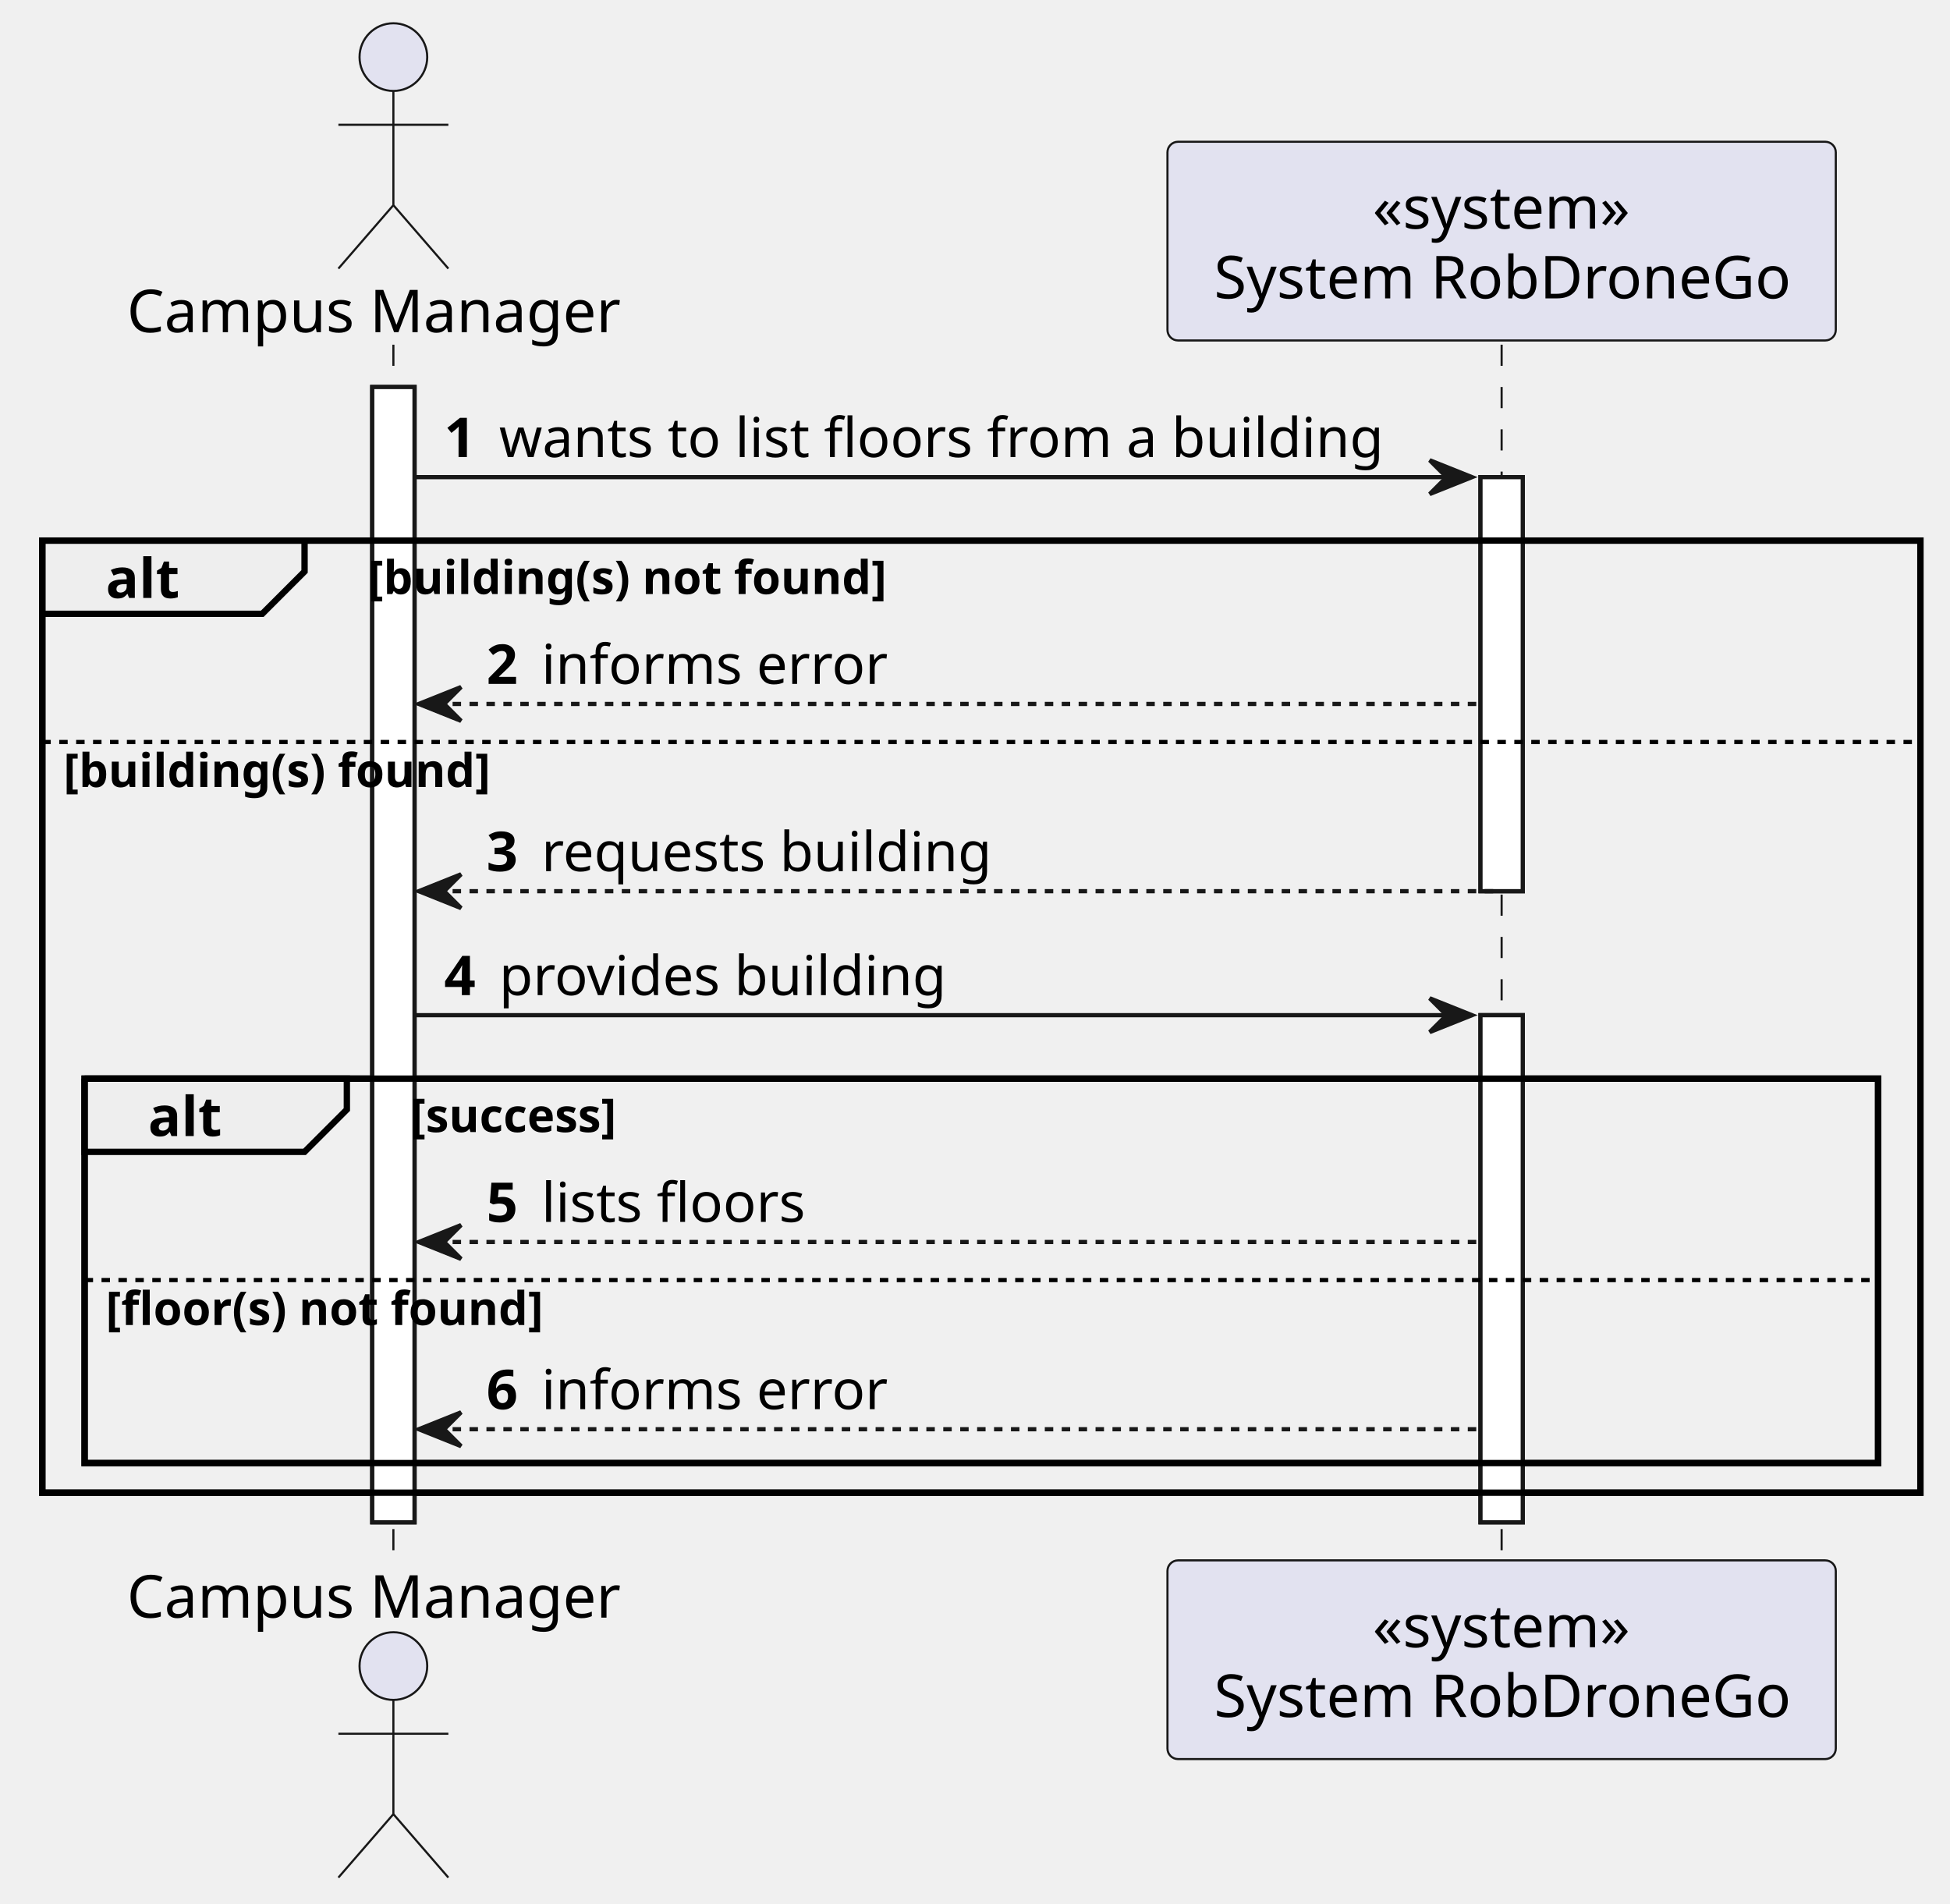
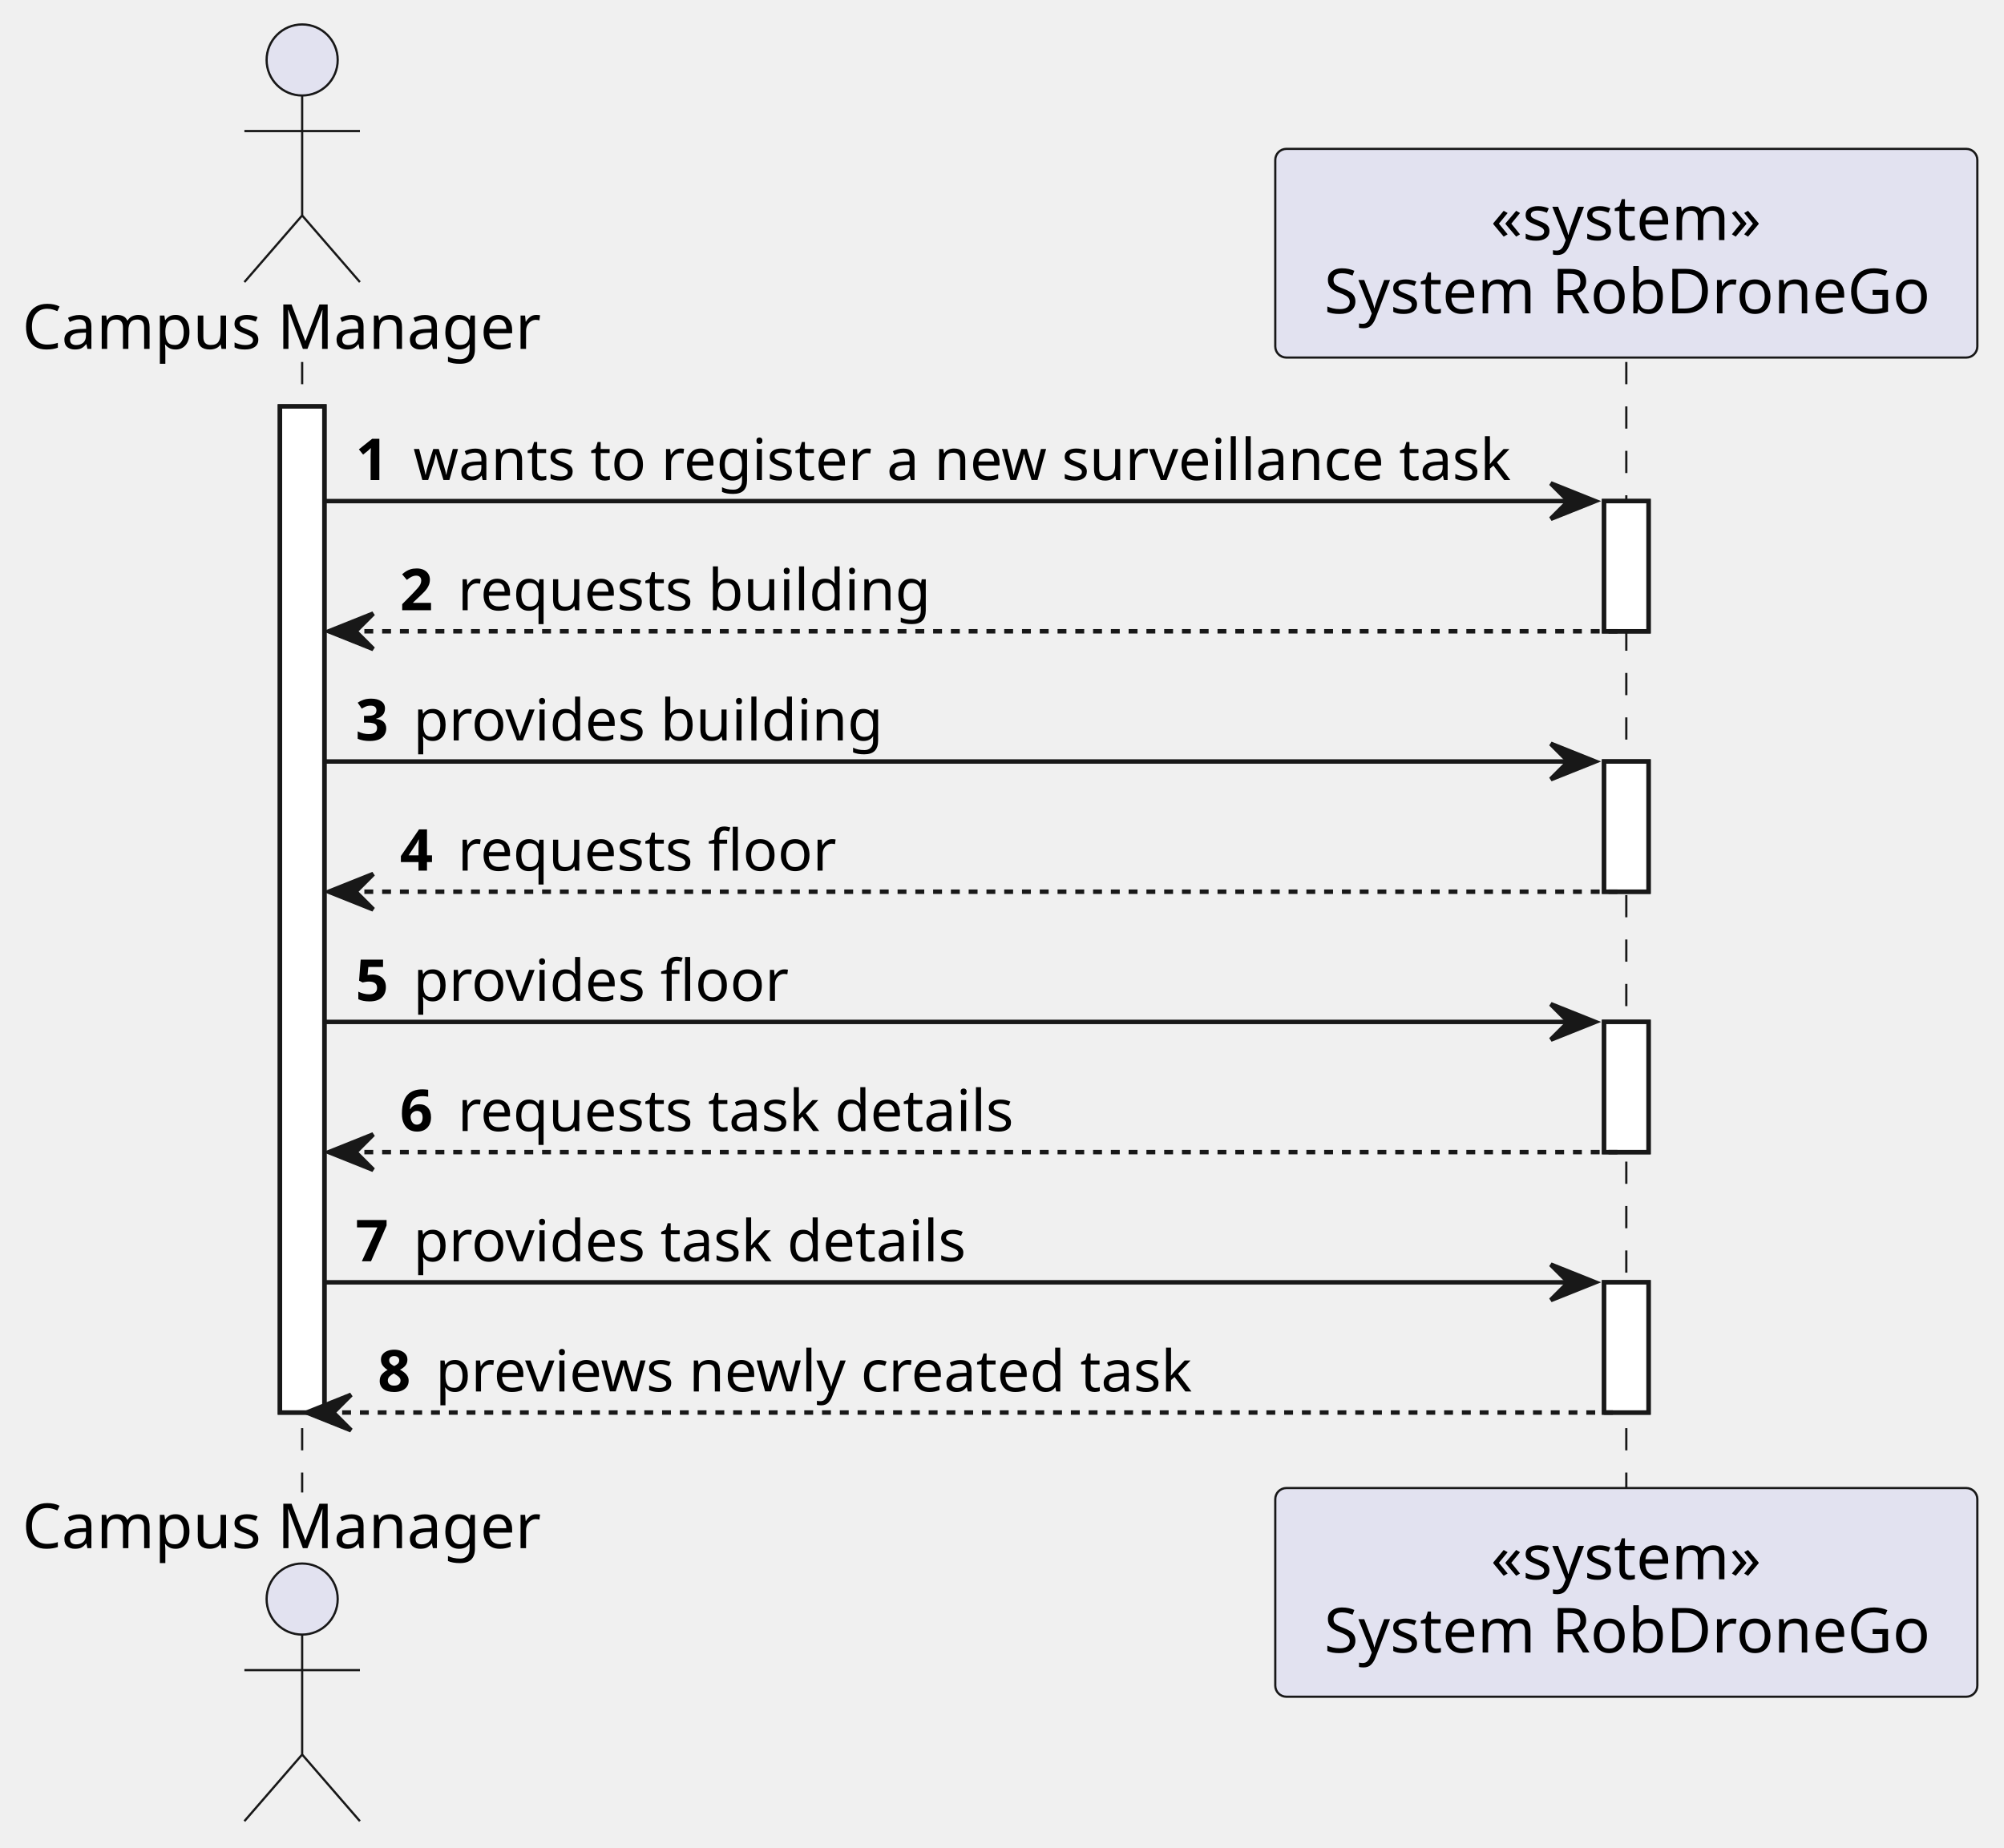
- <svg xmlns="http://www.w3.org/2000/svg" contentStyleType="text/css" height="450px" preserveAspectRatio="none" style="width:461px;height:450px;background:#FFFFFF;" version="1.1" viewBox="0 0 461 450" width="461px" zoomAndPan="magnify">
+ <svg xmlns="http://www.w3.org/2000/svg" contentStyleType="text/css" height="416px" preserveAspectRatio="none" style="width:451px;height:416px;background:#FFFFFF;" version="1.1" viewBox="0 0 451 416" width="451px" zoomAndPan="magnify">
  <defs />
  <g>
-     <rect fill="#FFFFFF" height="268.394" style="stroke:#181818;stroke-width:1.0;" width="10" x="88" y="91.488" />
-     <rect fill="#FFFFFF" height="97.887" style="stroke:#181818;stroke-width:1.0;" width="10" x="350" y="112.799" />
-     <rect fill="#FFFFFF" height="119.887" style="stroke:#181818;stroke-width:1.0;" width="10" x="350" y="239.996" />
-     <rect fill="none" height="225.084" style="stroke:#000000;stroke-width:1.5;" width="444" x="10" y="127.799" />
-     <rect fill="none" height="90.887" style="stroke:#000000;stroke-width:1.5;" width="424" x="20" y="254.996" />
-     <line style="stroke:#181818;stroke-width:0.5;stroke-dasharray:5.0,5.0;" x1="93" x2="93" y1="81.488" y2="369.883" />
-     <line style="stroke:#181818;stroke-width:0.5;stroke-dasharray:5.0,5.0;" x1="355" x2="355" y1="81.488" y2="369.883" />
-     <text fill="#000000" font-family="sans-serif" font-size="14" lengthAdjust="spacing" textLength="120" x="30" y="78.535">Campus Manager</text>
-     <ellipse cx="93" cy="13.5" fill="#E2E2F0" rx="8" ry="8" style="stroke:#181818;stroke-width:0.5;" />
-     <path d="M93,21.5 L93,48.5 M80,29.5 L106,29.5 M93,48.5 L80,63.5 M93,48.5 L106,63.5 " fill="none" style="stroke:#181818;stroke-width:0.5;" />
-     <text fill="#000000" font-family="sans-serif" font-size="14" lengthAdjust="spacing" textLength="120" x="30" y="382.418">Campus Manager</text>
-     <ellipse cx="93" cy="393.871" fill="#E2E2F0" rx="8" ry="8" style="stroke:#181818;stroke-width:0.5;" />
-     <path d="M93,401.871 L93,428.871 M80,409.871 L106,409.871 M93,428.871 L80,443.871 M93,428.871 L106,443.871 " fill="none" style="stroke:#181818;stroke-width:0.5;" />
-     <rect fill="#E2E2F0" height="46.977" rx="2.5" ry="2.5" style="stroke:#181818;stroke-width:0.5;" width="158" x="276" y="33.512" />
-     <text fill="#000000" font-family="sans-serif" font-size="14" lengthAdjust="spacing" textLength="61" x="324.5" y="54.047">«system»</text>
-     <text fill="#000000" font-family="sans-serif" font-size="14" lengthAdjust="spacing" textLength="140" x="287" y="70.535">System RobDroneGo</text>
-     <rect fill="#E2E2F0" height="46.977" rx="2.5" ry="2.5" style="stroke:#181818;stroke-width:0.5;" width="158" x="276" y="368.883" />
-     <text fill="#000000" font-family="sans-serif" font-size="14" lengthAdjust="spacing" textLength="61" x="324.5" y="389.418">«system»</text>
-     <text fill="#000000" font-family="sans-serif" font-size="14" lengthAdjust="spacing" textLength="140" x="287" y="405.906">System RobDroneGo</text>
-     <rect fill="#FFFFFF" height="268.394" style="stroke:#181818;stroke-width:1.0;" width="10" x="88" y="91.488" />
-     <rect fill="#FFFFFF" height="97.887" style="stroke:#181818;stroke-width:1.0;" width="10" x="350" y="112.799" />
-     <rect fill="#FFFFFF" height="119.887" style="stroke:#181818;stroke-width:1.0;" width="10" x="350" y="239.996" />
-     <polygon fill="#181818" points="338,108.799,348,112.799,338,116.799,342,112.799" style="stroke:#181818;stroke-width:1.0;" />
-     <line style="stroke:#181818;stroke-width:1.0;" x1="98" x2="344" y1="112.799" y2="112.799" />
-     <text fill="#000000" font-family="sans-serif" font-size="13" font-weight="bold" lengthAdjust="spacing" textLength="9" x="105" y="108.057">1</text>
-     <text fill="#000000" font-family="sans-serif" font-size="13" lengthAdjust="spacing" textLength="220" x="118" y="108.057">wants to list floors from a building</text>
-     <path d="M10,127.799 L72,127.799 L72,135.109 L62,145.109 L10,145.109 L10,127.799 " fill="#EEEEEE" style="stroke:#000000;stroke-width:1.5;" />
-     <rect fill="none" height="225.084" style="stroke:#000000;stroke-width:1.5;" width="444" x="10" y="127.799" />
-     <text fill="#000000" font-family="sans-serif" font-size="13" font-weight="bold" lengthAdjust="spacing" textLength="17" x="25" y="141.367">alt</text>
-     <text fill="#000000" font-family="sans-serif" font-size="11" font-weight="bold" lengthAdjust="spacing" textLength="128" x="87" y="140.434">[building(s) not found]</text>
-     <polygon fill="#181818" points="109,162.42,99,166.42,109,170.42,105,166.42" style="stroke:#181818;stroke-width:1.0;" />
-     <line style="stroke:#181818;stroke-width:1.0;stroke-dasharray:2.0,2.0;" x1="103" x2="349" y1="166.42" y2="166.42" />
-     <text fill="#000000" font-family="sans-serif" font-size="13" font-weight="bold" lengthAdjust="spacing" textLength="9" x="115" y="161.678">2</text>
-     <text fill="#000000" font-family="sans-serif" font-size="13" lengthAdjust="spacing" textLength="83" x="128" y="161.678">informs error</text>
-     <line style="stroke:#000000;stroke-width:1.0;stroke-dasharray:2.0,2.0;" x1="10" x2="454" y1="175.42" y2="175.42" />
-     <text fill="#000000" font-family="sans-serif" font-size="11" font-weight="bold" lengthAdjust="spacing" textLength="106" x="15" y="186.055">[building(s) found]</text>
-     <polygon fill="#181818" points="109,206.685,99,210.685,109,214.685,105,210.685" style="stroke:#181818;stroke-width:1.0;" />
-     <line style="stroke:#181818;stroke-width:1.0;stroke-dasharray:2.0,2.0;" x1="103" x2="354" y1="210.685" y2="210.685" />
-     <text fill="#000000" font-family="sans-serif" font-size="13" font-weight="bold" lengthAdjust="spacing" textLength="9" x="115" y="205.943">3</text>
-     <text fill="#000000" font-family="sans-serif" font-size="13" lengthAdjust="spacing" textLength="110" x="128" y="205.943">requests building</text>
-     <polygon fill="#181818" points="338,235.996,348,239.996,338,243.996,342,239.996" style="stroke:#181818;stroke-width:1.0;" />
-     <line style="stroke:#181818;stroke-width:1.0;" x1="98" x2="344" y1="239.996" y2="239.996" />
-     <text fill="#000000" font-family="sans-serif" font-size="13" font-weight="bold" lengthAdjust="spacing" textLength="9" x="105" y="235.254">4</text>
-     <text fill="#000000" font-family="sans-serif" font-size="13" lengthAdjust="spacing" textLength="110" x="118" y="235.254">provides building</text>
-     <path d="M20,254.996 L82,254.996 L82,262.307 L72,272.307 L20,272.307 L20,254.996 " fill="#EEEEEE" style="stroke:#000000;stroke-width:1.5;" />
-     <rect fill="none" height="90.887" style="stroke:#000000;stroke-width:1.5;" width="424" x="20" y="254.996" />
-     <text fill="#000000" font-family="sans-serif" font-size="13" font-weight="bold" lengthAdjust="spacing" textLength="17" x="35" y="268.565">alt</text>
-     <text fill="#000000" font-family="sans-serif" font-size="11" font-weight="bold" lengthAdjust="spacing" textLength="51" x="97" y="267.631">[success]</text>
-     <polygon fill="#181818" points="109,289.617,99,293.617,109,297.617,105,293.617" style="stroke:#181818;stroke-width:1.0;" />
-     <line style="stroke:#181818;stroke-width:1.0;stroke-dasharray:2.0,2.0;" x1="103" x2="349" y1="293.617" y2="293.617" />
-     <text fill="#000000" font-family="sans-serif" font-size="13" font-weight="bold" lengthAdjust="spacing" textLength="9" x="115" y="288.875">5</text>
-     <text fill="#000000" font-family="sans-serif" font-size="13" lengthAdjust="spacing" textLength="68" x="128" y="288.875">lists floors</text>
-     <line style="stroke:#000000;stroke-width:1.0;stroke-dasharray:2.0,2.0;" x1="20" x2="444" y1="302.617" y2="302.617" />
-     <text fill="#000000" font-family="sans-serif" font-size="11" font-weight="bold" lengthAdjust="spacing" textLength="109" x="25" y="313.252">[floor(s) not found]</text>
-     <polygon fill="#181818" points="109,333.883,99,337.883,109,341.883,105,337.883" style="stroke:#181818;stroke-width:1.0;" />
-     <line style="stroke:#181818;stroke-width:1.0;stroke-dasharray:2.0,2.0;" x1="103" x2="349" y1="337.883" y2="337.883" />
-     <text fill="#000000" font-family="sans-serif" font-size="13" font-weight="bold" lengthAdjust="spacing" textLength="9" x="115" y="333.141">6</text>
-     <text fill="#000000" font-family="sans-serif" font-size="13" lengthAdjust="spacing" textLength="83" x="128" y="333.141">informs error</text>
+     <rect fill="#FFFFFF" height="226.484" style="stroke:#181818;stroke-width:1.0;" width="10" x="63" y="91.488" />
+     <rect fill="#FFFFFF" height="29.311" style="stroke:#181818;stroke-width:1.0;" width="10" x="361" y="112.799" />
+     <rect fill="#FFFFFF" height="29.311" style="stroke:#181818;stroke-width:1.0;" width="10" x="361" y="171.42" />
+     <rect fill="#FFFFFF" height="29.311" style="stroke:#181818;stroke-width:1.0;" width="10" x="361" y="230.041" />
+     <rect fill="#FFFFFF" height="29.311" style="stroke:#181818;stroke-width:1.0;" width="10" x="361" y="288.662" />
+     <line style="stroke:#181818;stroke-width:0.5;stroke-dasharray:5.0,5.0;" x1="68" x2="68" y1="81.488" y2="335.973" />
+     <line style="stroke:#181818;stroke-width:0.5;stroke-dasharray:5.0,5.0;" x1="366" x2="366" y1="81.488" y2="335.973" />
+     <text fill="#000000" font-family="sans-serif" font-size="14" lengthAdjust="spacing" textLength="120" x="5" y="78.535">Campus Manager</text>
+     <ellipse cx="68" cy="13.5" fill="#E2E2F0" rx="8" ry="8" style="stroke:#181818;stroke-width:0.5;" />
+     <path d="M68,21.5 L68,48.5 M55,29.5 L81,29.5 M68,48.5 L55,63.5 M68,48.5 L81,63.5 " fill="none" style="stroke:#181818;stroke-width:0.5;" />
+     <text fill="#000000" font-family="sans-serif" font-size="14" lengthAdjust="spacing" textLength="120" x="5" y="348.508">Campus Manager</text>
+     <ellipse cx="68" cy="359.961" fill="#E2E2F0" rx="8" ry="8" style="stroke:#181818;stroke-width:0.5;" />
+     <path d="M68,367.961 L68,394.961 M55,375.961 L81,375.961 M68,394.961 L55,409.961 M68,394.961 L81,409.961 " fill="none" style="stroke:#181818;stroke-width:0.5;" />
+     <rect fill="#E2E2F0" height="46.977" rx="2.5" ry="2.5" style="stroke:#181818;stroke-width:0.5;" width="158" x="287" y="33.512" />
+     <text fill="#000000" font-family="sans-serif" font-size="14" lengthAdjust="spacing" textLength="61" x="335.5" y="54.047">«system»</text>
+     <text fill="#000000" font-family="sans-serif" font-size="14" lengthAdjust="spacing" textLength="140" x="298" y="70.535">System RobDroneGo</text>
+     <rect fill="#E2E2F0" height="46.977" rx="2.5" ry="2.5" style="stroke:#181818;stroke-width:0.5;" width="158" x="287" y="334.973" />
+     <text fill="#000000" font-family="sans-serif" font-size="14" lengthAdjust="spacing" textLength="61" x="335.5" y="355.508">«system»</text>
+     <text fill="#000000" font-family="sans-serif" font-size="14" lengthAdjust="spacing" textLength="140" x="298" y="371.996">System RobDroneGo</text>
+     <rect fill="#FFFFFF" height="226.484" style="stroke:#181818;stroke-width:1.0;" width="10" x="63" y="91.488" />
+     <rect fill="#FFFFFF" height="29.311" style="stroke:#181818;stroke-width:1.0;" width="10" x="361" y="112.799" />
+     <rect fill="#FFFFFF" height="29.311" style="stroke:#181818;stroke-width:1.0;" width="10" x="361" y="171.42" />
+     <rect fill="#FFFFFF" height="29.311" style="stroke:#181818;stroke-width:1.0;" width="10" x="361" y="230.041" />
+     <rect fill="#FFFFFF" height="29.311" style="stroke:#181818;stroke-width:1.0;" width="10" x="361" y="288.662" />
+     <polygon fill="#181818" points="349,108.799,359,112.799,349,116.799,353,112.799" style="stroke:#181818;stroke-width:1.0;" />
+     <line style="stroke:#181818;stroke-width:1.0;" x1="73" x2="355" y1="112.799" y2="112.799" />
+     <text fill="#000000" font-family="sans-serif" font-size="13" font-weight="bold" lengthAdjust="spacing" textLength="9" x="80" y="108.057">1</text>
+     <text fill="#000000" font-family="sans-serif" font-size="13" lengthAdjust="spacing" textLength="256" x="93" y="108.057">wants to register a new surveillance task</text>
+     <polygon fill="#181818" points="84,138.109,74,142.109,84,146.109,80,142.109" style="stroke:#181818;stroke-width:1.0;" />
+     <line style="stroke:#181818;stroke-width:1.0;stroke-dasharray:2.0,2.0;" x1="78" x2="365" y1="142.109" y2="142.109" />
+     <text fill="#000000" font-family="sans-serif" font-size="13" font-weight="bold" lengthAdjust="spacing" textLength="9" x="90" y="137.367">2</text>
+     <text fill="#000000" font-family="sans-serif" font-size="13" lengthAdjust="spacing" textLength="110" x="103" y="137.367">requests building</text>
+     <polygon fill="#181818" points="349,167.42,359,171.42,349,175.42,353,171.42" style="stroke:#181818;stroke-width:1.0;" />
+     <line style="stroke:#181818;stroke-width:1.0;" x1="73" x2="355" y1="171.42" y2="171.42" />
+     <text fill="#000000" font-family="sans-serif" font-size="13" font-weight="bold" lengthAdjust="spacing" textLength="9" x="80" y="166.678">3</text>
+     <text fill="#000000" font-family="sans-serif" font-size="13" lengthAdjust="spacing" textLength="110" x="93" y="166.678">provides building</text>
+     <polygon fill="#181818" points="84,196.731,74,200.731,84,204.731,80,200.731" style="stroke:#181818;stroke-width:1.0;" />
+     <line style="stroke:#181818;stroke-width:1.0;stroke-dasharray:2.0,2.0;" x1="78" x2="365" y1="200.731" y2="200.731" />
+     <text fill="#000000" font-family="sans-serif" font-size="13" font-weight="bold" lengthAdjust="spacing" textLength="9" x="90" y="195.988">4</text>
+     <text fill="#000000" font-family="sans-serif" font-size="13" lengthAdjust="spacing" textLength="88" x="103" y="195.988">requests floor</text>
+     <polygon fill="#181818" points="349,226.041,359,230.041,349,234.041,353,230.041" style="stroke:#181818;stroke-width:1.0;" />
+     <line style="stroke:#181818;stroke-width:1.0;" x1="73" x2="355" y1="230.041" y2="230.041" />
+     <text fill="#000000" font-family="sans-serif" font-size="13" font-weight="bold" lengthAdjust="spacing" textLength="9" x="80" y="225.299">5</text>
+     <text fill="#000000" font-family="sans-serif" font-size="13" lengthAdjust="spacing" textLength="88" x="93" y="225.299">provides floor</text>
+     <polygon fill="#181818" points="84,255.352,74,259.352,84,263.352,80,259.352" style="stroke:#181818;stroke-width:1.0;" />
+     <line style="stroke:#181818;stroke-width:1.0;stroke-dasharray:2.0,2.0;" x1="78" x2="365" y1="259.352" y2="259.352" />
+     <text fill="#000000" font-family="sans-serif" font-size="13" font-weight="bold" lengthAdjust="spacing" textLength="9" x="90" y="254.609">6</text>
+     <text fill="#000000" font-family="sans-serif" font-size="13" lengthAdjust="spacing" textLength="131" x="103" y="254.609">requests task details</text>
+     <polygon fill="#181818" points="349,284.662,359,288.662,349,292.662,353,288.662" style="stroke:#181818;stroke-width:1.0;" />
+     <line style="stroke:#181818;stroke-width:1.0;" x1="73" x2="355" y1="288.662" y2="288.662" />
+     <text fill="#000000" font-family="sans-serif" font-size="13" font-weight="bold" lengthAdjust="spacing" textLength="9" x="80" y="283.92">7</text>
+     <text fill="#000000" font-family="sans-serif" font-size="13" lengthAdjust="spacing" textLength="131" x="93" y="283.92">provides task details</text>
+     <polygon fill="#181818" points="79,313.973,69,317.973,79,321.973,75,317.973" style="stroke:#181818;stroke-width:1.0;" />
+     <line style="stroke:#181818;stroke-width:1.0;stroke-dasharray:2.0,2.0;" x1="73" x2="365" y1="317.973" y2="317.973" />
+     <text fill="#000000" font-family="sans-serif" font-size="13" font-weight="bold" lengthAdjust="spacing" textLength="9" x="85" y="313.231">8</text>
+     <text fill="#000000" font-family="sans-serif" font-size="13" lengthAdjust="spacing" textLength="176" x="98" y="313.231">previews newly created task</text>
  </g>
</svg>
